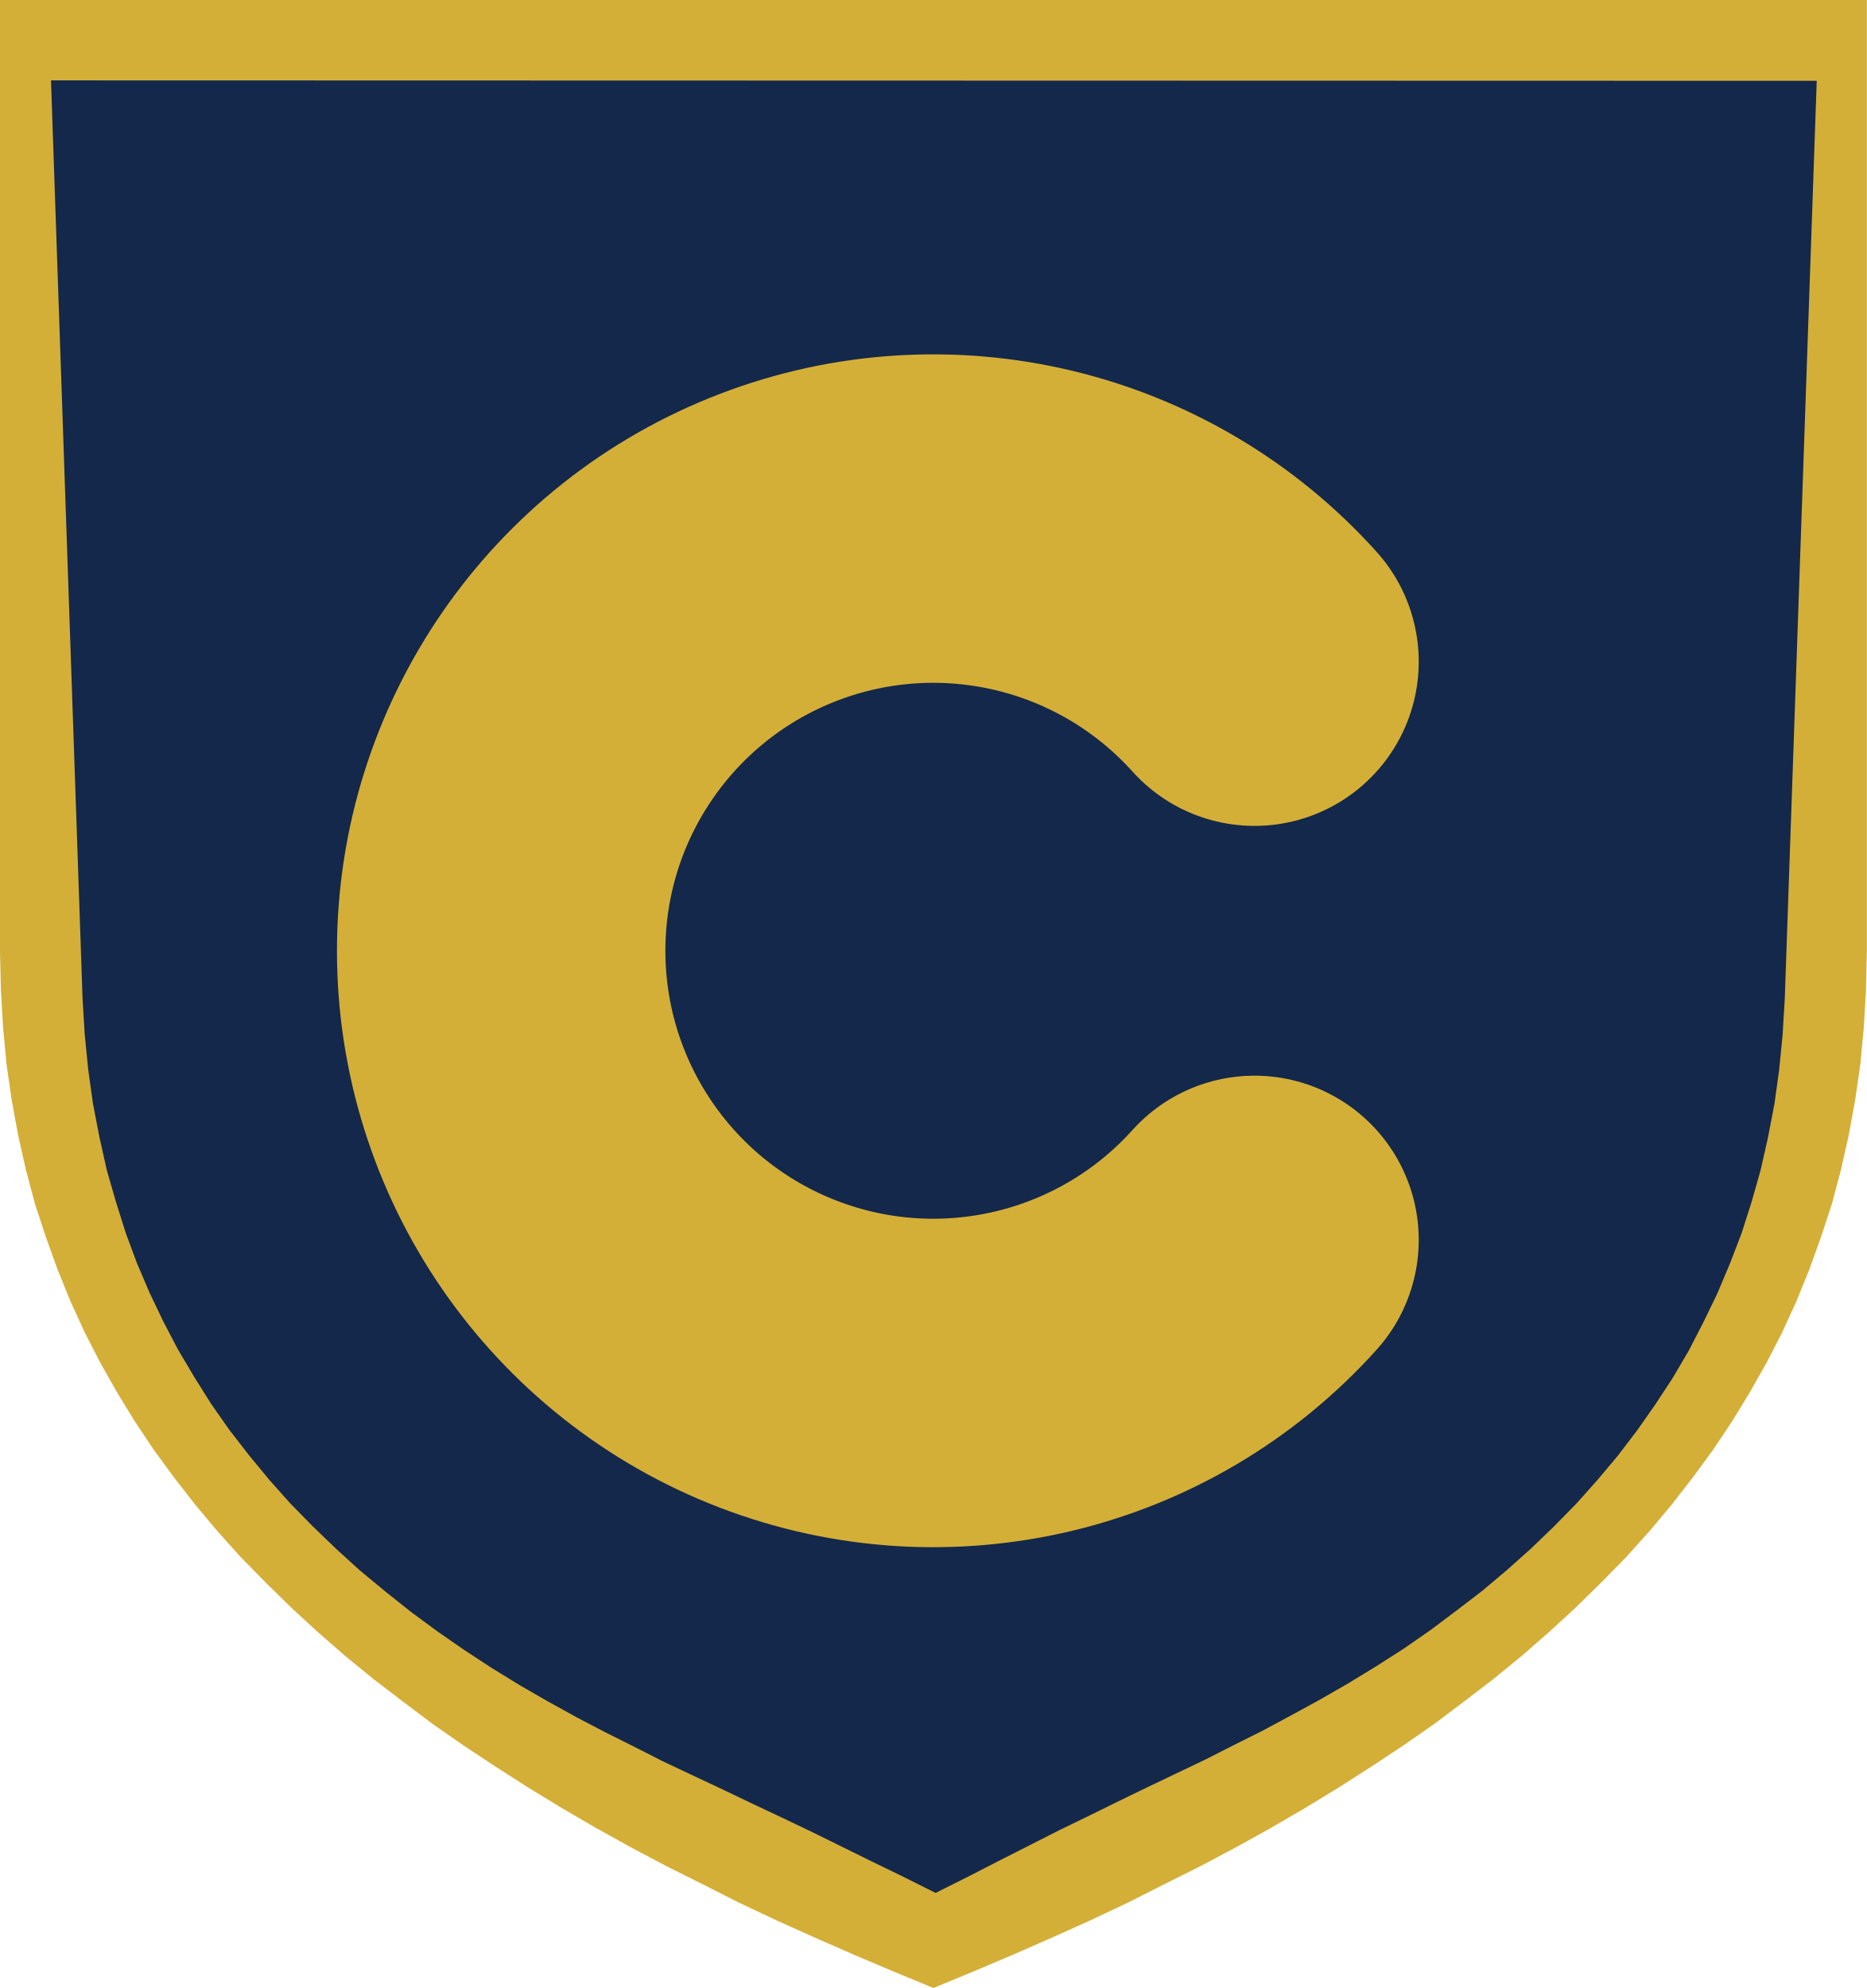
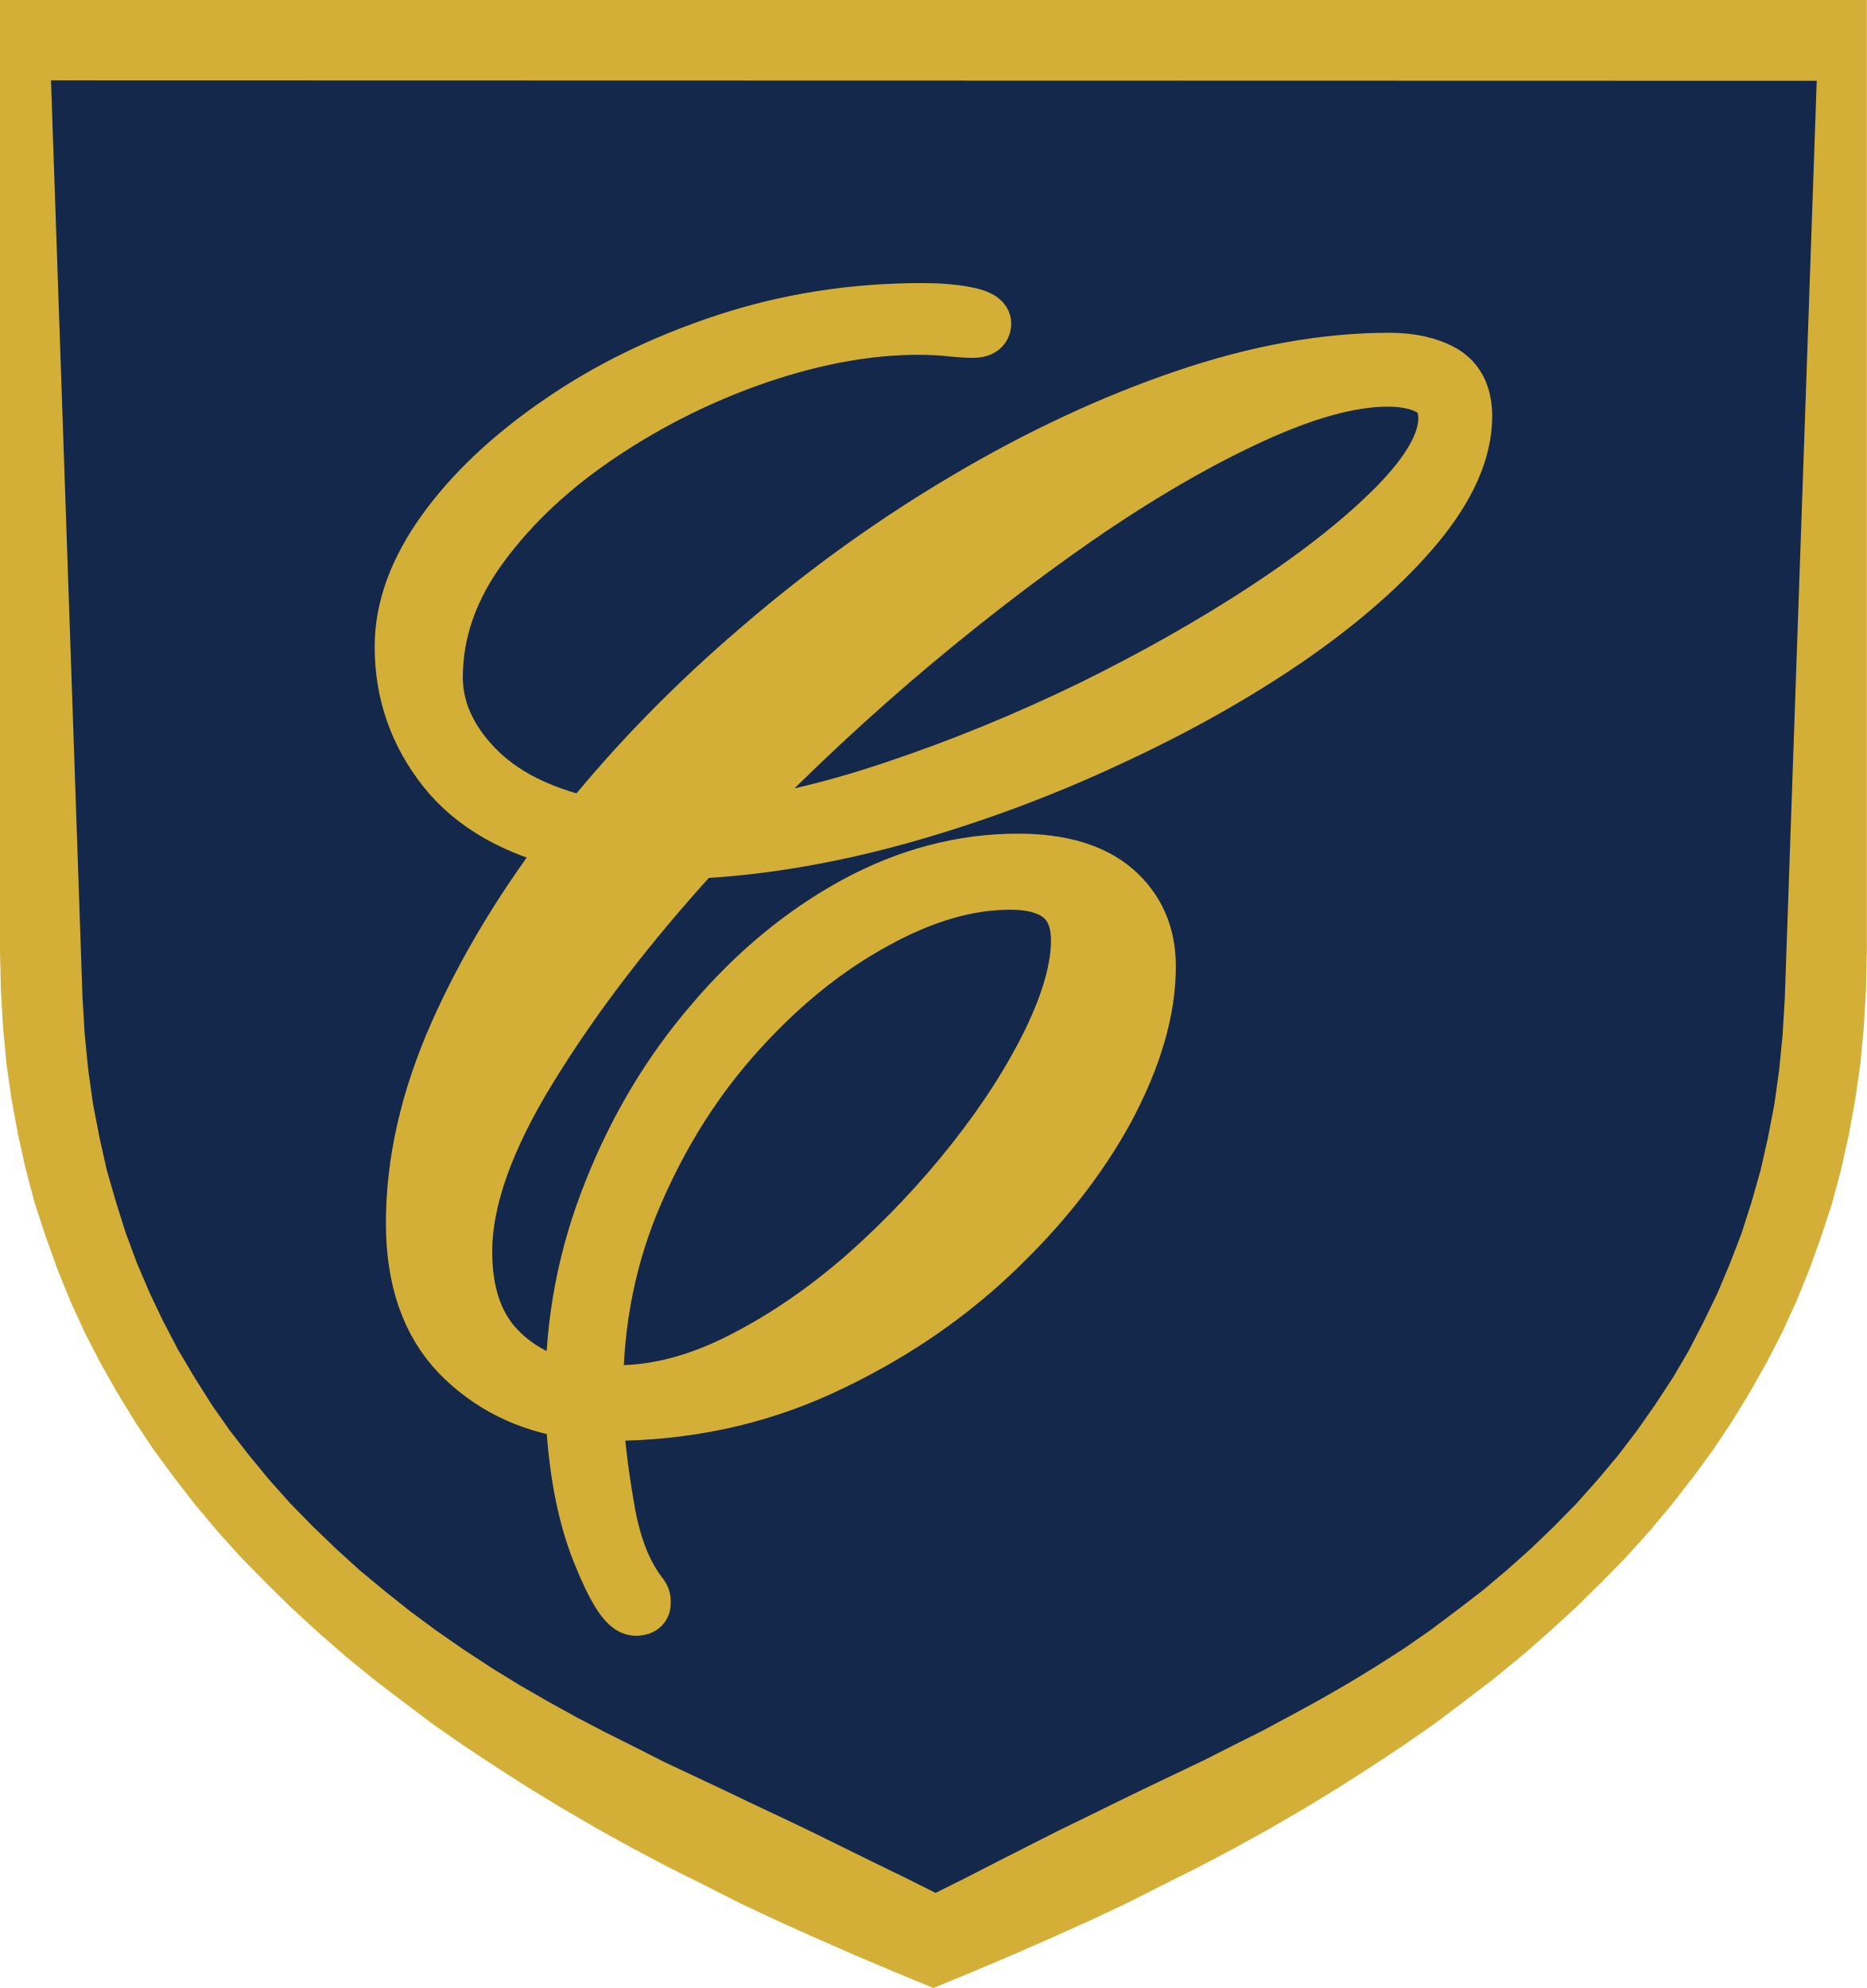
<svg xmlns="http://www.w3.org/2000/svg" viewBox="40 30 432 460">
  <polygon points="40.0,30.0 472.0,30.0 472.0,250.0 472.0,250.0 471.8,258.9 471.3,267.6 470.5,276.2 469.3,284.5 467.8,292.7 466.0,300.7 463.9,308.6 461.4,316.2 458.7,323.7 455.7,331.1 452.4,338.3 448.8,345.3 444.9,352.2 440.8,358.9 436.4,365.5 431.7,371.9 426.8,378.2 421.6,384.4 416.2,390.4 410.5,396.2 404.6,402.0 398.5,407.6 392.2,413.1 385.6,418.5 378.8,423.7 371.9,428.9 364.7,433.9 357.3,438.8 349.8,443.6 342.1,448.3 334.2,452.9 326.1,457.4 317.8,461.8 309.4,466.0 300.9,470.3 292.2,474.4 283.3,478.4 274.4,482.3 265.2,486.2 256.0,490.0 246.8,486.2 237.6,482.3 228.7,478.4 219.8,474.4 211.1,470.3 202.6,466.0 194.2,461.8 185.9,457.4 177.8,452.9 169.9,448.3 162.2,443.6 154.7,438.8 147.3,433.9 140.1,428.9 133.2,423.7 126.4,418.5 119.8,413.1 113.5,407.6 107.4,402.0 101.5,396.2 95.8,390.4 90.4,384.4 85.2,378.2 80.3,371.9 75.6,365.5 71.2,358.9 67.1,352.2 63.2,345.3 59.6,338.3 56.3,331.1 53.3,323.7 50.6,316.2 48.1,308.6 46.0,300.7 44.2,292.7 42.7,284.5 41.5,276.2 40.7,267.6 40.2,258.9 40.0,250.0" fill="#d4af37" />
  <polygon points="51.8,48.6 460.4,48.7 453.0,261.2 453.0,261.2 452.5,269.5 451.7,277.6 450.6,285.5 449.1,293.3 447.4,300.8 445.3,308.2 443.0,315.4 440.3,322.4 437.4,329.3 434.2,335.9 430.8,342.5 427.1,348.8 423.1,354.9 418.9,360.9 414.4,366.8 409.7,372.4 404.8,377.9 399.6,383.2 394.3,388.3 388.7,393.3 383.0,398.1 377.0,402.7 371.0,407.2 364.8,411.5 358.4,415.6 352.0,419.5 345.4,423.3 338.8,426.9 332.1,430.5 325.5,433.8 318.8,437.2 312.1,440.4 305.4,443.6 298.6,446.9 291.9,450.2 285.1,453.5 278.2,457.0 271.1,460.6 263.9,464.3 256.5,468.0 249.1,464.3 241.9,460.8 234.8,457.3 227.9,453.9 221.0,450.6 214.2,447.4 207.3,444.1 200.5,440.9 193.7,437.7 187.0,434.3 180.2,430.9 173.5,427.4 166.8,423.7 160.2,419.9 153.7,415.9 147.3,411.7 141.1,407.4 135.0,402.9 129.1,398.2 123.3,393.4 117.8,388.4 112.4,383.2 107.2,377.9 102.3,372.4 97.6,366.7 93.1,360.9 88.9,354.9 85.0,348.7 81.2,342.3 77.8,335.8 74.6,329.1 71.7,322.3 69.1,315.3 66.8,308.0 64.7,300.7 63.0,293.1 61.5,285.3 60.4,277.4 59.6,269.3 59.1,261.0" fill="#14284b" />
-   <path d="M330.3 316.9 A100 100 0 1 1 330.3 183.1" fill="none" stroke="#d4af37" stroke-width="76" stroke-linecap="round" />
+   <path d="M187.1 402.0Q184.0 402.0 178.8 389.0Q173.6 376.0 172.7 356.4Q156.9 354.1 146.3 343.3Q135.8 332.4 135.8 313.0Q135.8 291.8 145.8 269.2Q155.9 246.5 172.7 224.8Q152.8 220.3 143.0 207.9Q133.2 195.5 133.2 179.6Q133.2 166.5 142.9 153.0Q152.6 139.5 169.5 127.9Q186.4 116.2 208.0 109.1Q229.6 102.0 253.4 102.0Q259.1 102.0 263.3 102.8Q267.5 103.6 267.5 104.9Q267.5 106.3 265.2 106.3Q263.3 106.3 260.1 106.0Q256.9 105.6 252.5 105.6Q235.2 105.6 215.7 112.2Q196.3 118.8 179.2 130.2Q162.1 141.6 151.4 156.1Q140.6 170.7 140.6 186.7Q140.6 197.8 149.7 207.4Q158.8 217.0 175.8 220.9Q193.5 199.0 216.3 179.6Q239.0 160.1 264.2 145.3Q289.3 130.5 314.3 122.0Q339.3 113.5 361.5 113.5Q369.0 113.5 373.9 116.3Q378.8 119.2 378.8 126.3Q378.8 138.1 367.7 151.5Q356.6 164.8 337.9 177.7Q319.2 190.5 295.9 201.2Q272.7 212.0 248.0 218.9Q223.4 225.7 201.0 226.8Q177.7 252.3 162.6 276.9Q147.4 301.5 147.4 319.6Q147.4 333.3 154.2 341.2Q161.1 349.1 172.7 351.5Q172.7 327.7 181.5 305.8Q190.2 283.8 205.0 266.6Q219.7 249.3 238.0 239.3Q256.3 229.4 275.6 229.4Q290.2 229.4 297.9 236.0Q305.6 242.7 305.6 253.6Q305.6 268.6 296.1 286.4Q286.5 304.1 269.4 320.2Q252.4 336.2 229.7 346.6Q207.1 356.9 180.9 356.9Q178.8 356.9 177.7 356.7Q178.1 366.1 180.3 378.8Q182.4 391.6 188.0 398.9Q188.7 399.7 188.7 400.3Q188.7 400.8 188.7 401.1Q188.7 402.0 187.1 402.0ZM205.3 222.1Q224.4 220.2 247.2 212.5Q269.9 204.9 292.4 194.0Q314.8 183.0 333.5 170.7Q352.1 158.4 363.4 146.9Q374.7 135.3 374.7 126.8Q374.7 121.8 371.0 119.7Q367.2 117.6 361.1 117.6Q348.3 117.6 329.6 126.2Q310.8 134.8 289.3 149.6Q267.8 164.5 246.1 183.1Q224.4 201.8 205.3 222.1ZM182.8 352.4Q196.8 352.4 211.8 344.7Q226.7 337.1 240.6 324.9Q254.4 312.6 265.5 298.5Q276.6 284.4 283.2 270.8Q289.7 257.3 289.7 247.6Q289.7 234.0 273.7 234.0Q258.9 234.0 242.3 243.2Q225.6 252.3 211.0 268.4Q196.3 284.5 187.0 306.0Q177.7 327.4 177.7 352.0V352.2Q179.0 352.4 180.3 352.4Q181.6 352.4 182.8 352.4Z" fill="#d4af37" stroke="#d4af37" stroke-width="13" stroke-linejoin="round" />
</svg>
